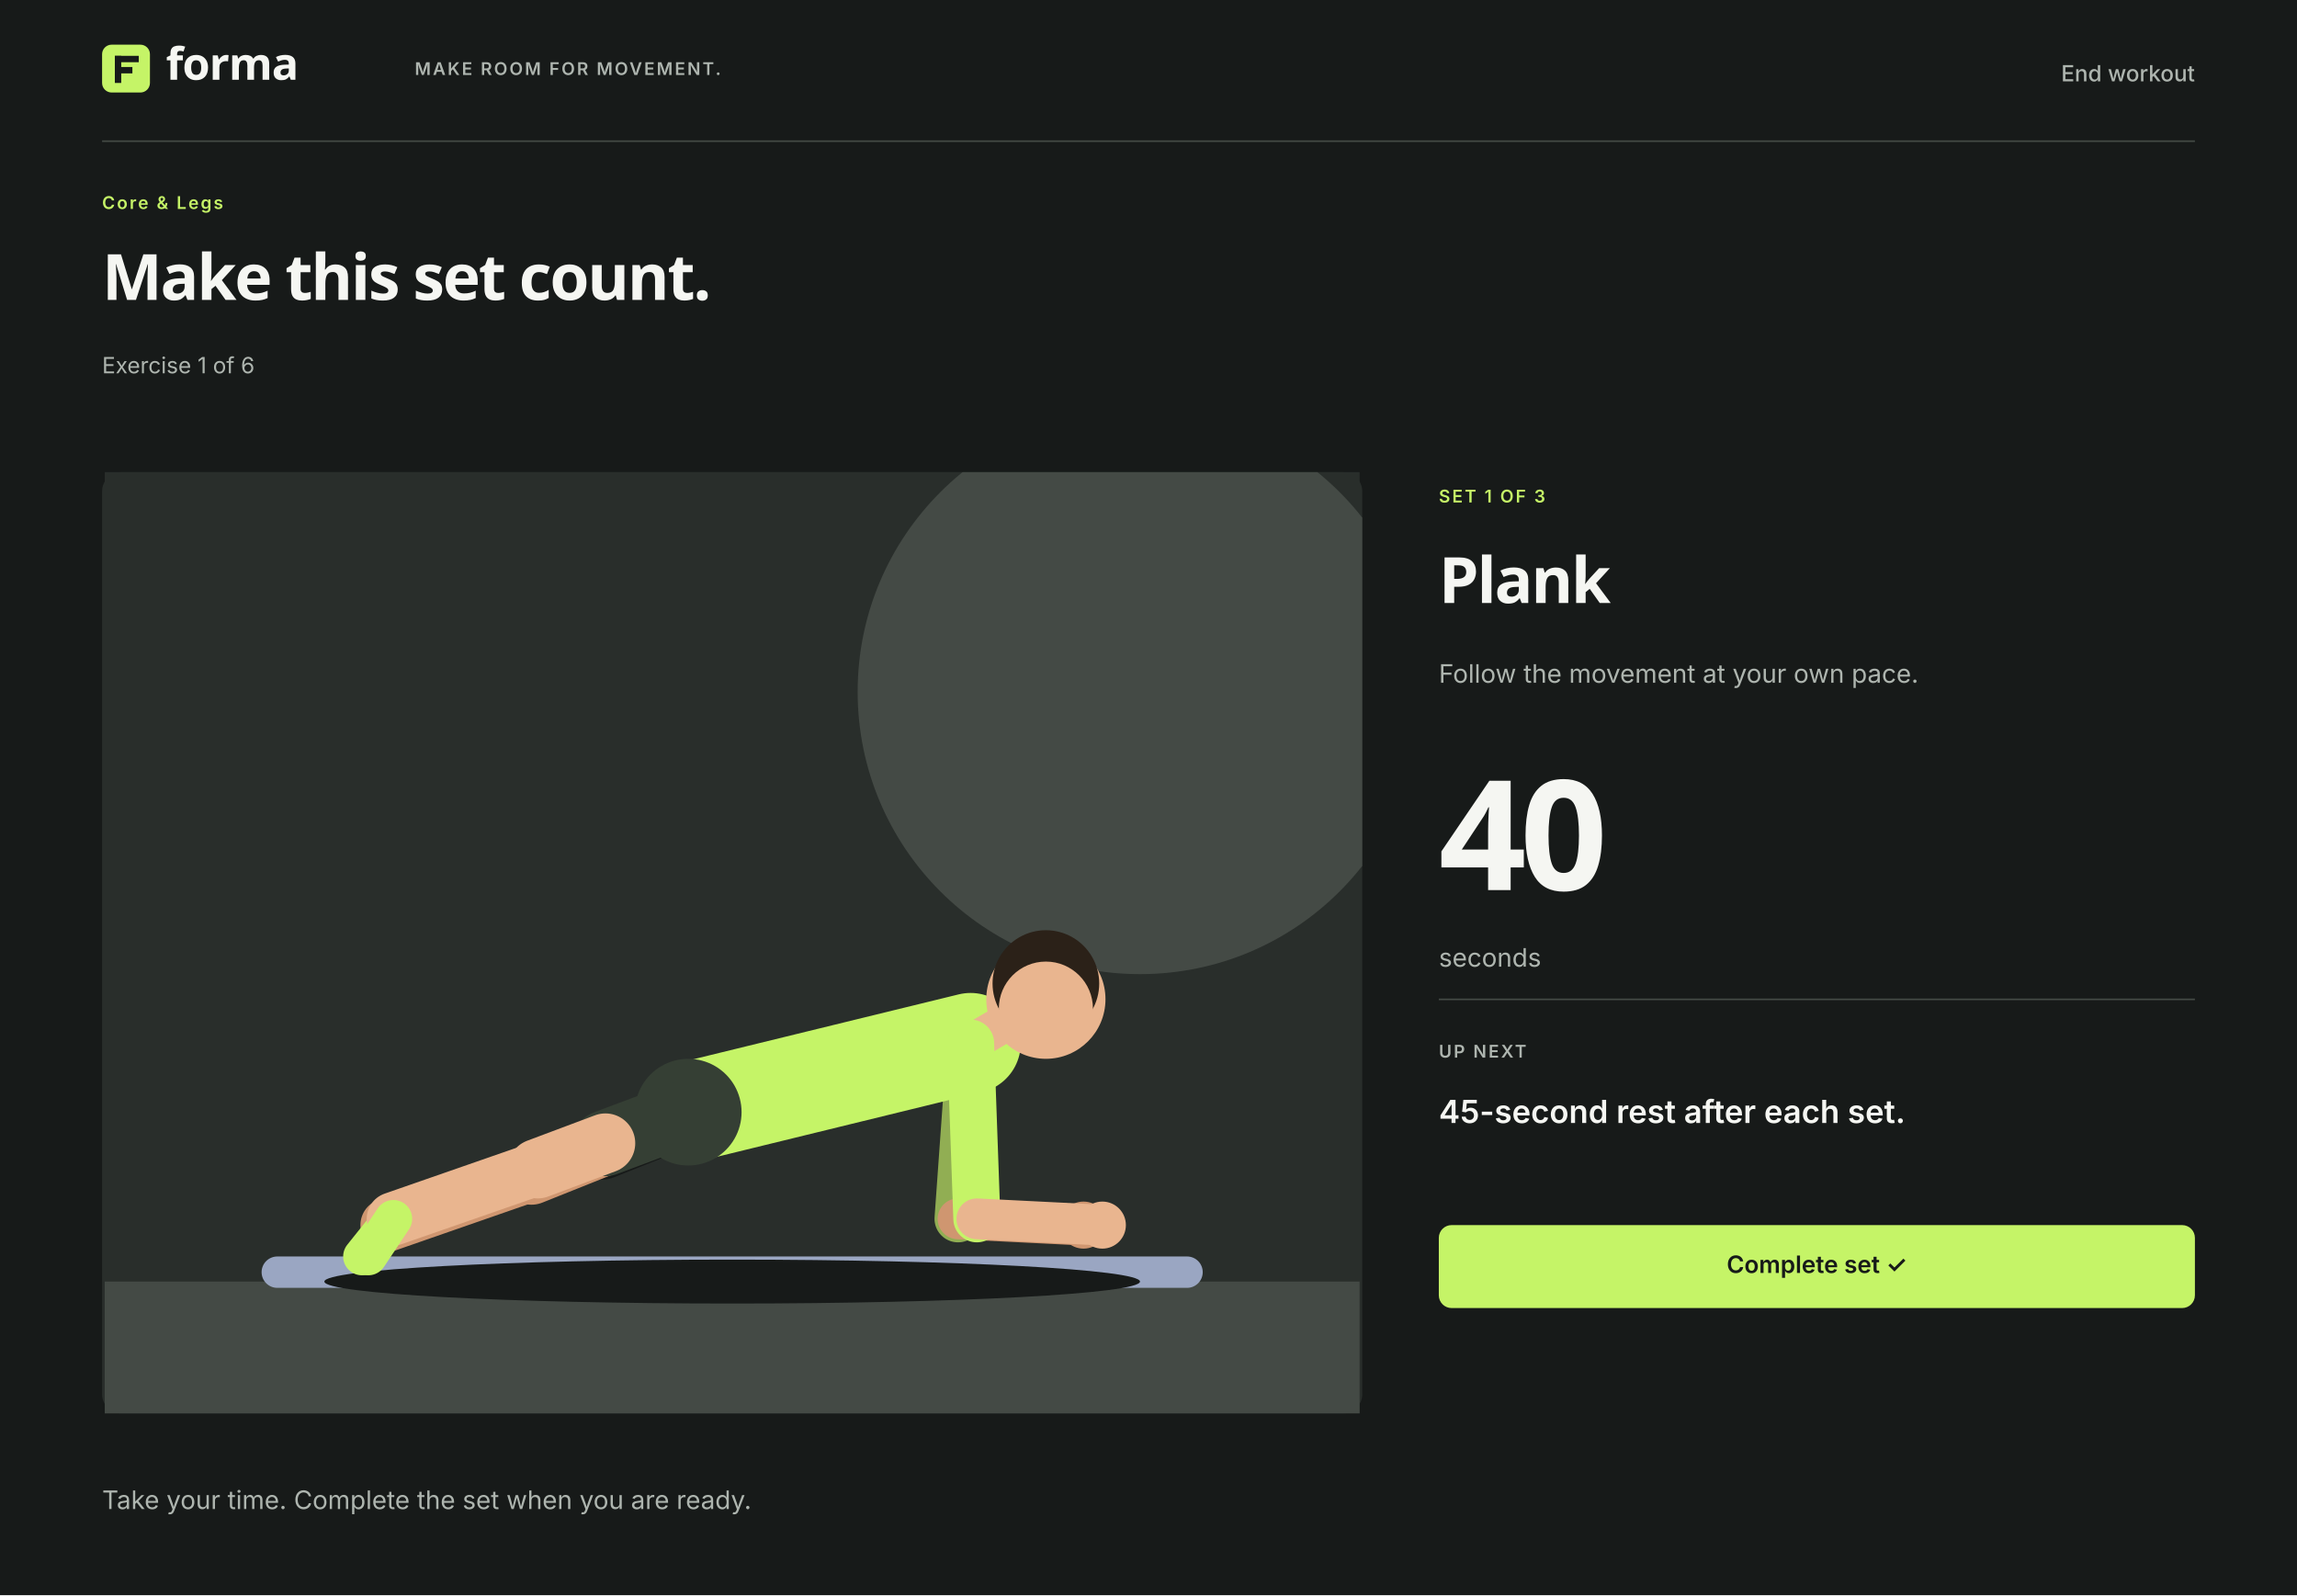
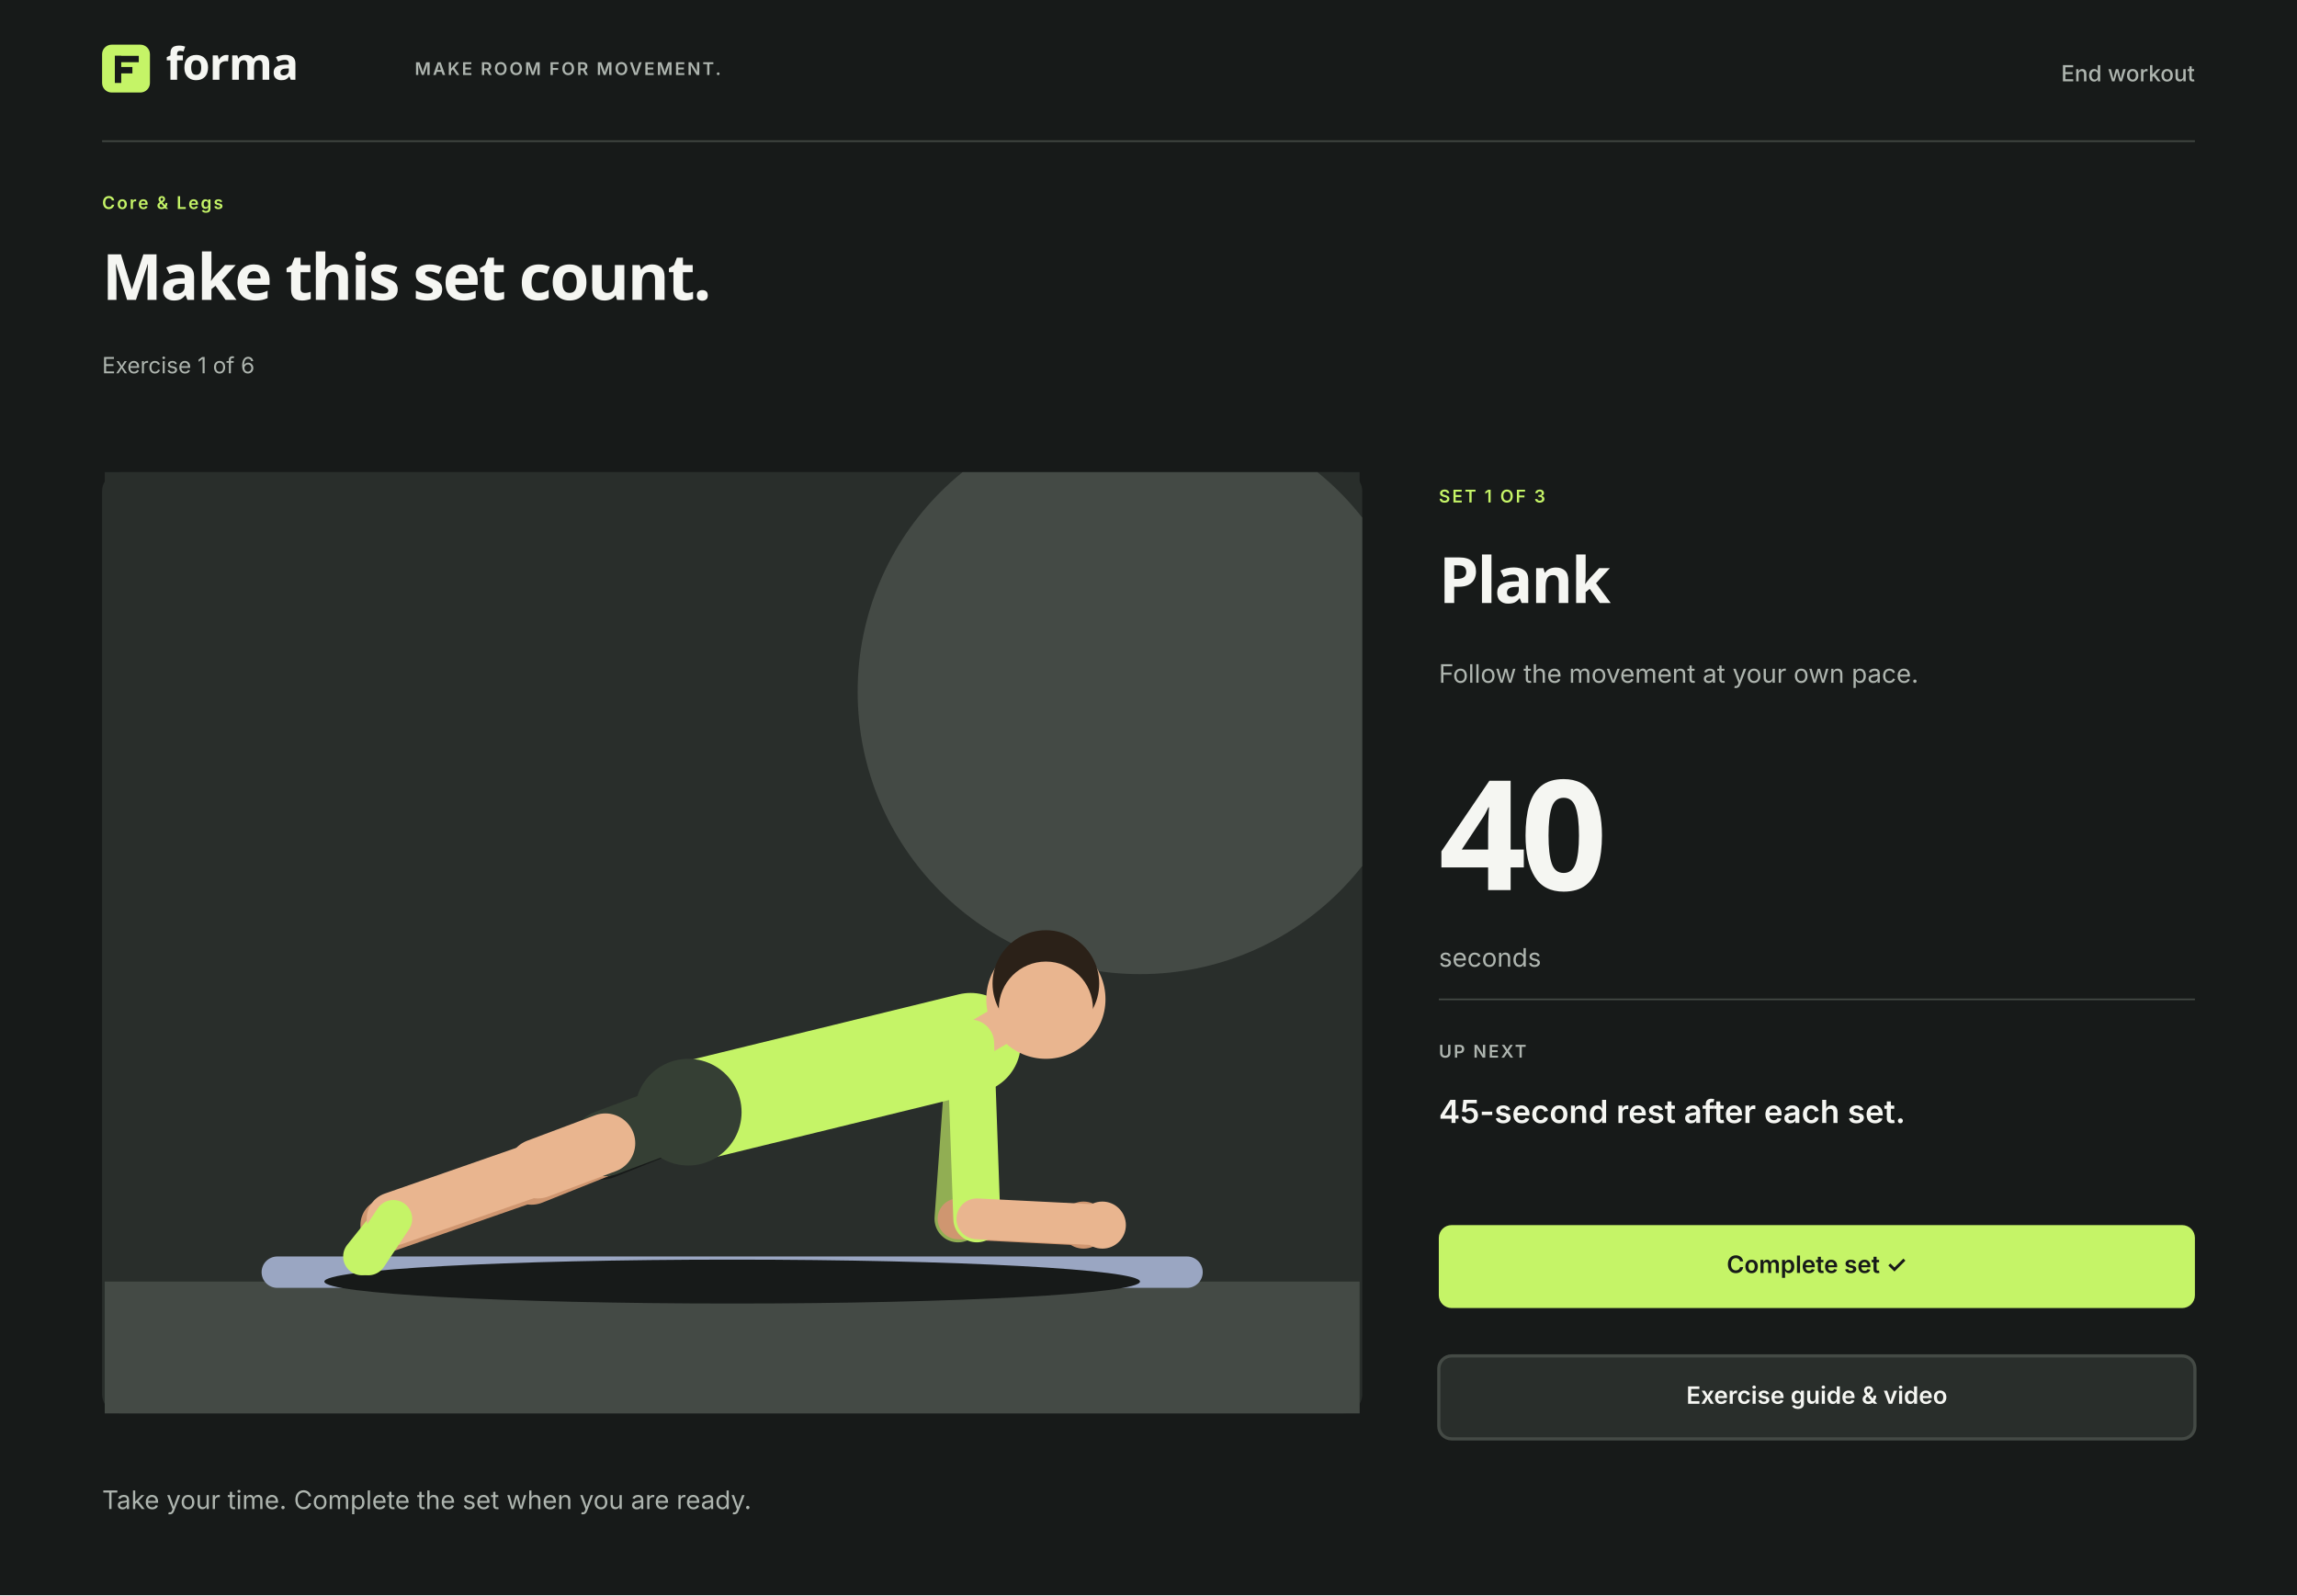
<svg xmlns="http://www.w3.org/2000/svg" width="1440" height="1000" viewBox="0 0 1440 1000">
  <defs>
    <clipPath id="clip0">
      <rect width="1440" height="1000" />
    </clipPath>
    <clipPath id="clip1">
      <rect width="30" height="30" />
    </clipPath>
    <clipPath id="clip2">
      <rect width="790" height="590" />
    </clipPath>
    <clipPath id="clip3">
      <rect width="144" height="32" />
    </clipPath>
    <clipPath id="clip4">
      <rect width="790" height="590" />
    </clipPath>
    <clipPath id="clip5">
      <rect width="474" height="590" />
    </clipPath>
  </defs>
  <g>
    <rect width="1440" height="1000" fill="#171A19" />
    <g clip-path="url(#clip0)">
      <g transform="translate(64, 28)">
        <rect width="30" height="30" rx="6" ry="6" fill="#C5F467" />
        <g clip-path="url(#clip1)">
          <g transform="translate(8, 7)">
            <rect width="4" height="17" fill="#171A19" />
          </g>
          <g transform="translate(8, 7)">
            <rect width="15" height="4" fill="#171A19" />
          </g>
          <g transform="translate(8, 14)">
            <rect width="11" height="4" fill="#171A19" />
          </g>
        </g>
      </g>
      <g transform="translate(104, 22)">
        <text x="0" y="28" font-family="Space Grotesk" font-size="28" font-weight="600" fill="#F5F6F2" letter-spacing="-0.5">forma</text>
      </g>
      <g transform="translate(260, 36)">
        <text x="0" y="11" font-family="Inter" font-size="11" font-weight="600" fill="#AEB5AF" letter-spacing="1.2">MAKE ROOM FOR MOVEMENT.</text>
      </g>
      <g transform="translate(1180, 37)">
        <text x="196" y="14" font-family="Inter" font-size="14" font-weight="500" fill="#AEB5AF" text-anchor="end">End workout</text>
      </g>
      <g transform="translate(64, 88)">
        <rect width="1312" height="1" fill="#444A45" />
      </g>
      <g transform="translate(64, 120)">
        <text x="0" y="11" font-family="Inter" font-size="11" font-weight="600" fill="#C5F467" letter-spacing="1.2">Core &amp; Legs</text>
      </g>
      <g transform="translate(64, 148)">
        <text x="0" y="40" font-family="Space Grotesk" font-size="40" font-weight="600" fill="#F5F6F2" letter-spacing="-1.2">Make this set count.</text>
      </g>
      <g transform="translate(64, 220)">
        <text x="0" y="14" font-family="Inter" font-size="14" fill="#AEB5AF">Exercise 1 of 6</text>
      </g>
      <g transform="translate(64, 296)">
        <rect width="790" height="590" rx="12" ry="12" fill="#292E2B" />
        <g clip-path="url(#clip2)">
          <g transform="translate(24, 24)">
            <rect width="144" height="32" rx="16" ry="16" fill="#313C25" />
            <g clip-path="url(#clip3)">
              <g transform="translate(12, 7)">
                <text x="0" y="12" font-family="Inter" font-size="12" fill="#C5F467">BODYWEIGHT</text>
              </g>
            </g>
          </g>
          <g clip-path="url(#clip4)">
            <g transform="translate(1.67, -39.33)">
              <path d="M0 39.33L786.67 39.33L786.67 629.33L0 629.33L0 39.33Z" fill="#292E2B" />
              <path d="M472 177C472 274.75 551.25 354 649 354C746.75 354 826 274.75 826 177C826 79.25 746.75 0 649 0C551.25 0 472 79.25 472 177Z" fill="#444A45" />
              <path d="M0 546.73L786.67 546.73L786.67 629.33L0 629.33L0 546.73Z" fill="#444A45" />
              <path d="M108.17 531L678.5 531C683.93 531 688.33 535.4 688.33 540.83L688.33 540.83C688.33 546.26 683.93 550.67 678.5 550.67L108.17 550.67C102.74 550.67 98.33 546.26 98.33 540.83L98.33 540.83C98.33 538.23 99.37 535.72 101.21 533.88C103.06 532.04 105.56 531 108.17 531Z" fill="#9AA6C2" />
              <path d="M137.67 546.73C137.67 554.34 252.13 560.5 393.33 560.5C534.53 560.5 649 554.34 649 546.73C649 539.13 534.53 532.97 393.33 532.97C252.13 532.97 137.67 539.13 137.67 546.73Z" fill="#171A19" />
            </g>
            <g transform="translate(313.38, 401.2)">
              <path d="M54.08 0L0 21.63" fill="#000000" stroke="#171A19" stroke-width="41.3" stroke-linecap="round" />
            </g>
            <g transform="translate(269.13, 422.83)">
              <path d="M44.25 0L0 17.7" fill="#000000" stroke="#CF9670" stroke-width="37.37" stroke-linecap="round" />
            </g>
            <g transform="translate(178.67, 440.53)">
              <path d="M90.47 0L0 31.47" fill="#000000" stroke="#CF9670" stroke-width="33.43" stroke-linecap="round" />
            </g>
            <g transform="translate(162.93, 472)">
              <path d="M15.73 0L0 19.67" fill="#000000" stroke="#C5F467" stroke-width="23.6" stroke-linecap="round" />
            </g>
            <g transform="translate(536.6, 357.93)">
              <path d="M7.87 0L0 110.13" fill="#000000" stroke="#91AE53" stroke-width="29.5" stroke-linecap="round" />
            </g>
            <g transform="translate(536.6, 468.07)">
              <path d="M0 0L78.67 3.93" fill="#000000" stroke="#CF9670" stroke-width="25.57" stroke-linecap="round" />
            </g>
            <g transform="translate(600.52, 457.25)">
              <path d="M0 14.75C0 22.9 6.6 29.5 14.75 29.5C22.9 29.5 29.5 22.9 29.5 14.75C29.5 6.6 22.9 0 14.75 0C6.6 0 0 6.6 0 14.75Z" fill="#CF9670" />
            </g>
            <g transform="translate(367.47, 357.93)">
              <path d="M177 0L0 43.27" fill="#000000" stroke="#C5F467" stroke-width="62.93" stroke-linecap="round" />
            </g>
            <g transform="translate(334.03, 367.77)">
              <path d="M0 33.43C0 45.38 6.37 56.42 16.72 62.39C27.06 68.36 39.81 68.36 50.15 62.39C60.49 56.42 66.87 45.38 66.87 33.43C66.87 21.49 60.49 10.45 50.15 4.48C39.81 -1.49 27.06 -1.49 16.72 4.48C6.37 10.45 0 21.49 0 33.43" fill="#353F34" />
            </g>
            <g transform="translate(315.55, 401.2)">
              <path d="M51.92 0L0 19.47" fill="#000000" stroke="#353F34" stroke-width="41.3" stroke-linecap="round" />
            </g>
            <g transform="translate(273.07, 420.67)">
              <path d="M42.48 0L0 15.93" fill="#000000" stroke="#E9B58F" stroke-width="37.37" stroke-linecap="round" />
            </g>
            <g transform="translate(182.6, 436.6)">
              <path d="M90.47 0L0 31.47" fill="#000000" stroke="#E9B58F" stroke-width="33.43" stroke-linecap="round" />
            </g>
            <g transform="translate(166.87, 468.07)">
              <path d="M15.73 0L0 23.6" fill="#000000" stroke="#C5F467" stroke-width="23.6" stroke-linecap="round" />
            </g>
            <g transform="translate(544.47, 330.4)">
              <path d="M0 27.53L47.2 0" fill="#000000" stroke="#E9B58F" stroke-width="23.6" stroke-linecap="round" />
            </g>
            <g transform="translate(554.3, 287.13)">
              <path d="M0 43.27C0 63.9 16.73 80.63 37.37 80.63C58 80.63 74.73 63.9 74.73 43.27C74.73 22.63 58 5.9 37.37 5.9C16.73 5.9 0 22.63 0 43.27Z" fill="#E9B58F" />
              <path d="M3.93 33.43C3.93 45.38 10.31 56.42 20.65 62.39C30.99 68.36 43.74 68.36 54.08 62.39C64.43 56.42 70.8 45.38 70.8 33.43C70.8 21.49 64.43 10.45 54.08 4.48C43.74 -1.49 30.99 -1.49 20.65 4.48C10.31 10.45 3.93 21.49 3.93 33.43Z" fill="#2B2118" />
              <path d="M7.87 49.17C7.87 65.46 21.07 78.67 37.37 78.67C53.66 78.67 66.87 65.46 66.87 49.17C66.87 32.87 53.66 19.67 37.37 19.67C21.07 19.67 7.87 32.87 7.87 49.17Z" fill="#E9B58F" />
            </g>
            <g transform="translate(544.47, 357.93)">
              <path d="M0 0L3.93 110.13" fill="#000000" stroke="#C5F467" stroke-width="29.5" stroke-linecap="round" />
            </g>
            <g transform="translate(548.4, 468.07)">
              <path d="M0 0L78.67 3.93" fill="#000000" stroke="#E9B58F" stroke-width="25.57" stroke-linecap="round" />
            </g>
            <g transform="translate(612.32, 457.25)">
              <path d="M0 14.75C0 22.9 6.6 29.5 14.75 29.5C22.9 29.5 29.5 22.9 29.5 14.75C29.5 6.6 22.9 0 14.75 0C6.6 0 0 6.6 0 14.75Z" fill="#E9B58F" />
            </g>
          </g>
        </g>
      </g>
      <g transform="translate(902, 296)">
        <g clip-path="url(#clip5)">
          <g transform="translate(0, 8)">
            <text x="0" y="11" font-family="Inter" font-size="11" font-weight="600" fill="#C5F467" letter-spacing="1.2">SET 1 OF 3</text>
          </g>
          <g transform="translate(0, 42)">
            <text x="0" y="40" font-family="Space Grotesk" font-size="40" font-weight="600" fill="#F5F6F2" letter-spacing="-1.2">Plank</text>
          </g>
          <g transform="translate(0, 116)">
            <text x="0" y="16" font-family="Inter" font-size="16" fill="#AEB5AF">Follow the movement at your own pace.</text>
          </g>
          <g transform="translate(0, 166)">
            <text x="0" y="96" font-family="Space Grotesk" font-size="96" font-weight="600" fill="#F5F6F2" letter-spacing="-4">40</text>
          </g>
          <g transform="translate(0, 294)">
            <text x="0" y="16" font-family="Inter" font-size="16" fill="#AEB5AF">seconds</text>
          </g>
          <g transform="translate(0, 330)">
            <rect width="474" height="1" fill="#444A45" />
          </g>
          <g transform="translate(0, 356)">
            <text x="0" y="11" font-family="Inter" font-size="11" font-weight="600" fill="#AEB5AF" letter-spacing="1.2">UP NEXT</text>
          </g>
          <g transform="translate(0, 388)">
            <text x="0" y="20" font-family="Inter" font-size="20" font-weight="600" fill="#F5F6F2">45-second rest after each set.</text>
          </g>
          <g transform="translate(0, 472)">
            <rect width="474" height="52" rx="8" ry="8" fill="#C5F467" />
            <g transform="translate(20, 15)">
              <text x="217" y="15" font-family="Inter" font-size="15" font-weight="600" fill="#171A19" text-anchor="middle">Complete set   ✓</text>
            </g>
          </g>
        </g>
      </g>
      <g transform="translate(64, 930)">
        <text x="0" y="16" font-family="Inter" font-size="16" fill="#AEB5AF">Take your time. Complete the set when you are ready.</text>
      </g>
+       <g transform="translate(902, 850)">
+         <rect width="474" height="52" rx="8" ry="8" fill="#292E2B" stroke="#444A45" stroke-width="2" />
+         <g transform="translate(20, 15)">
+           <text x="217" y="15" font-family="Inter" font-size="15" font-weight="600" fill="#F5F6F2" text-anchor="middle">Exercise guide &amp; video</text>
+         </g>
+       </g>
    </g>
  </g>
</svg>
